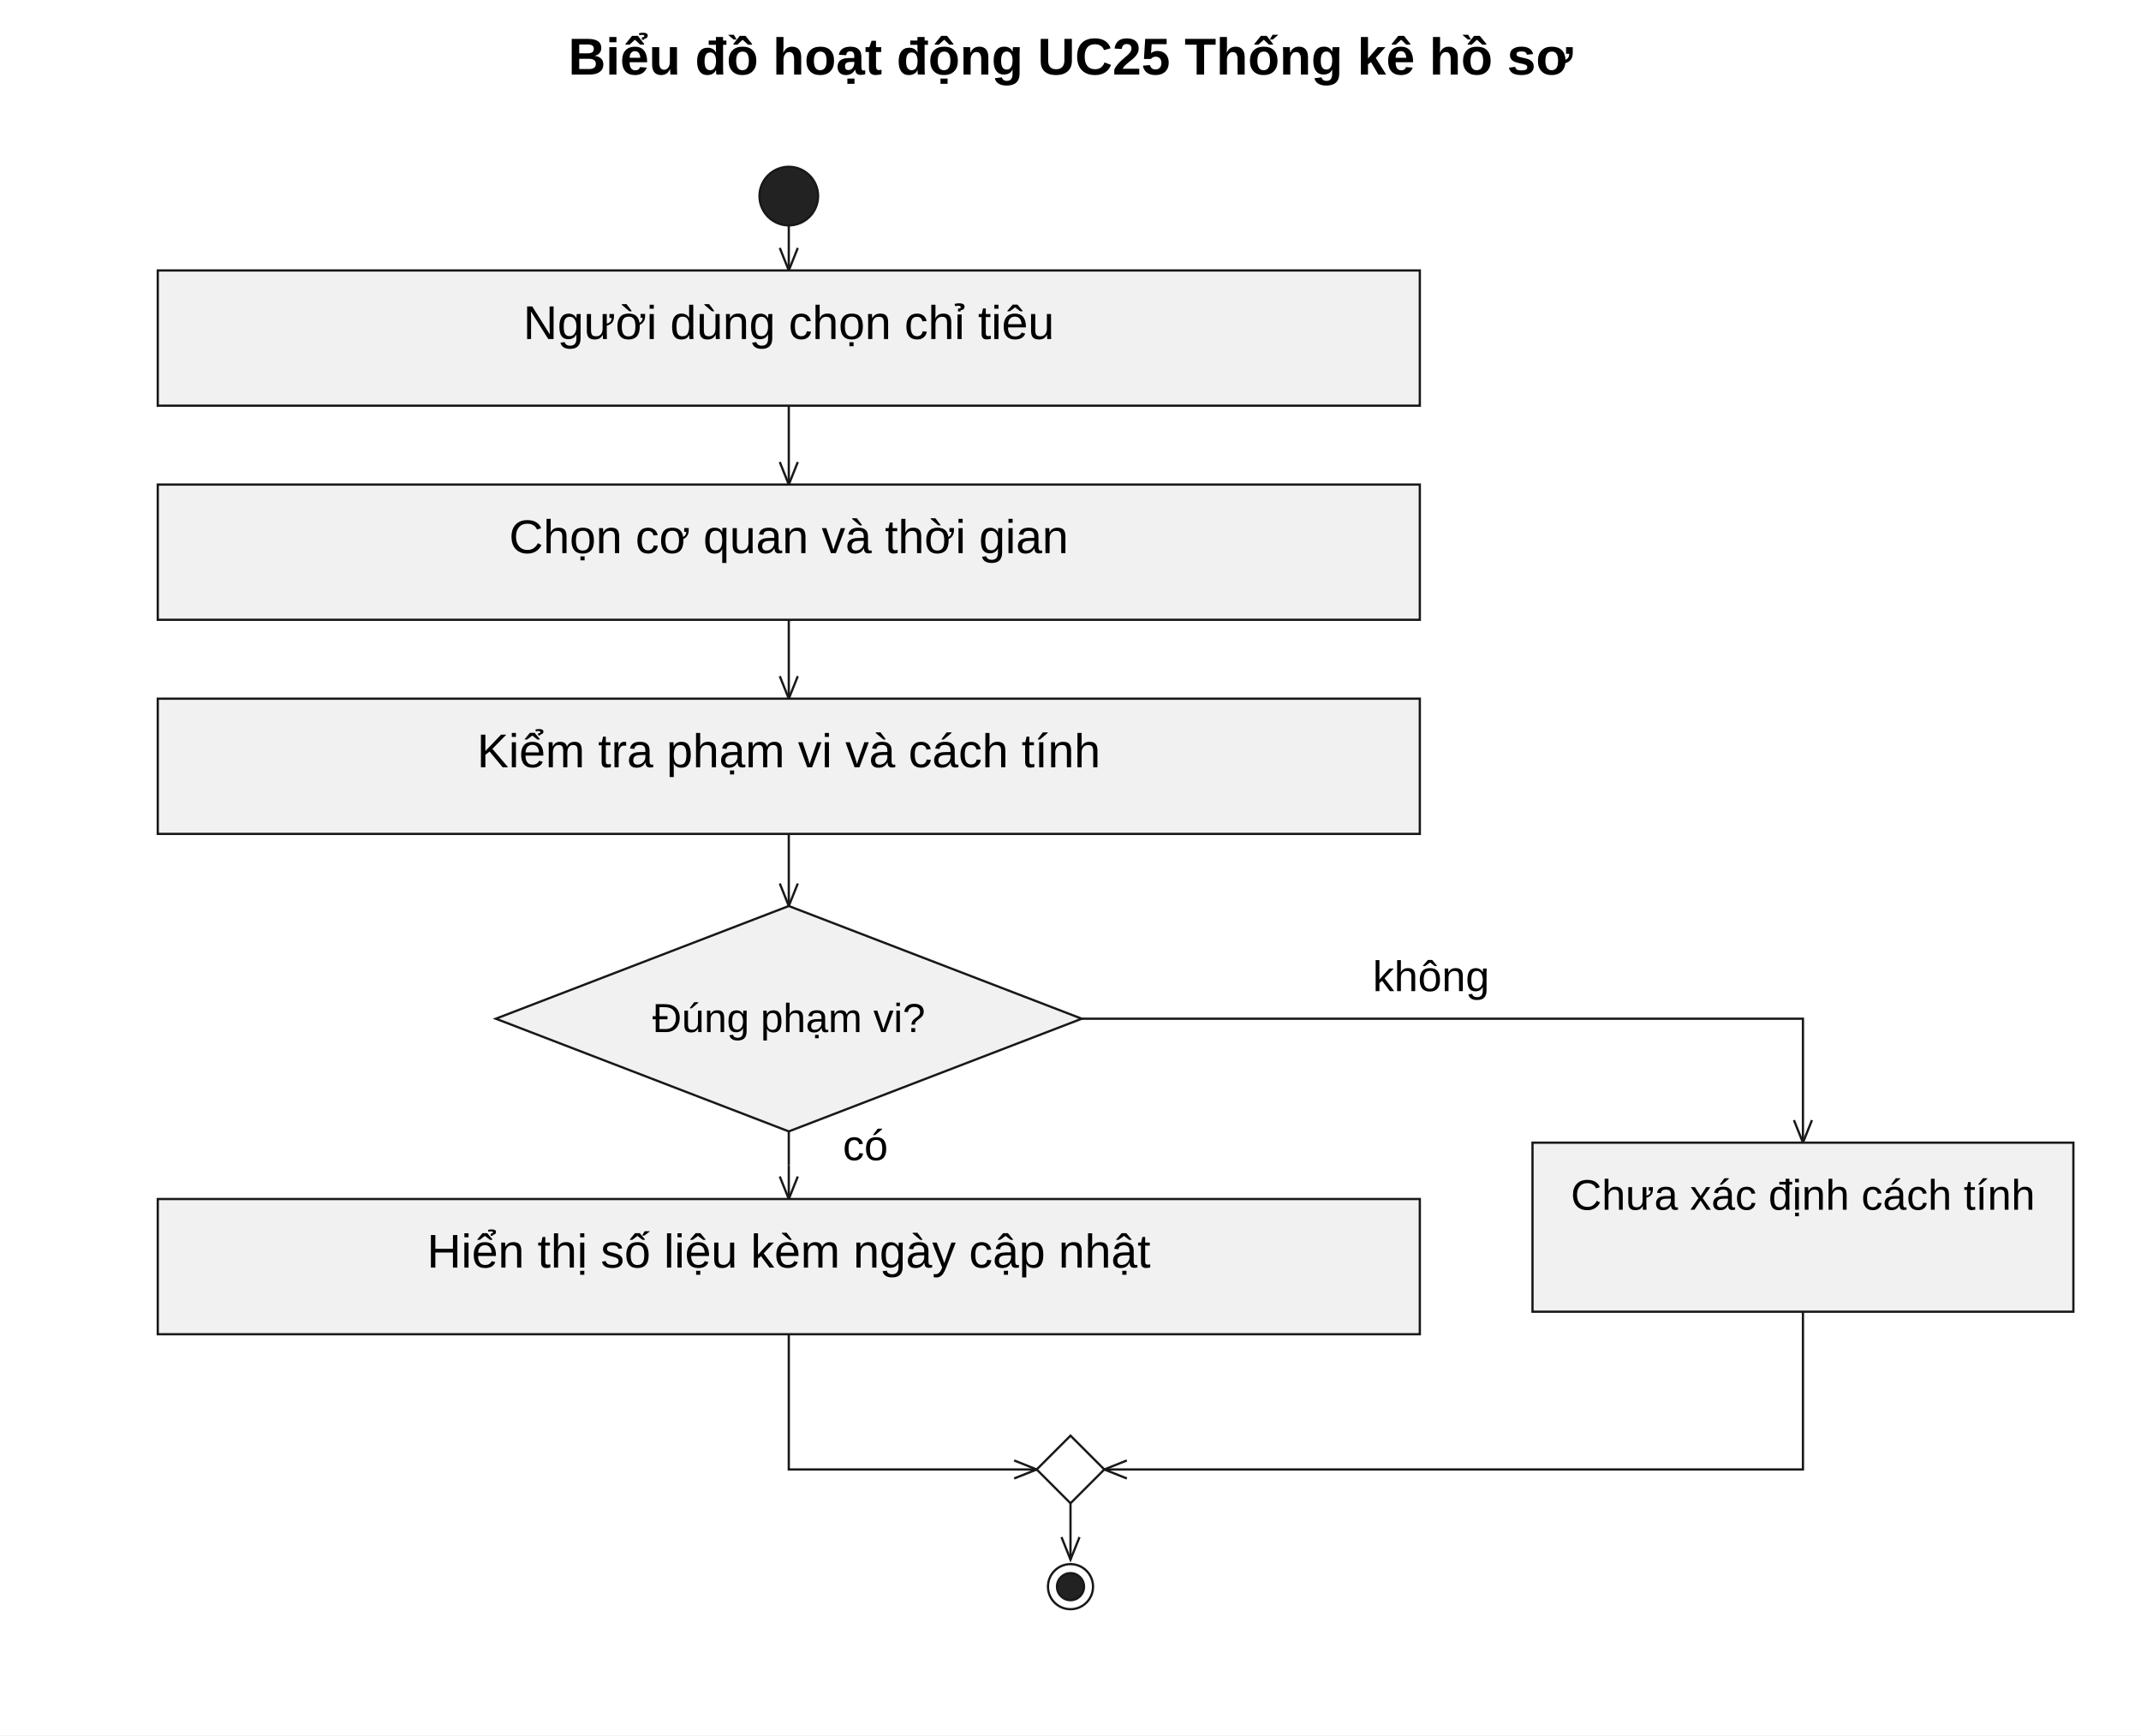
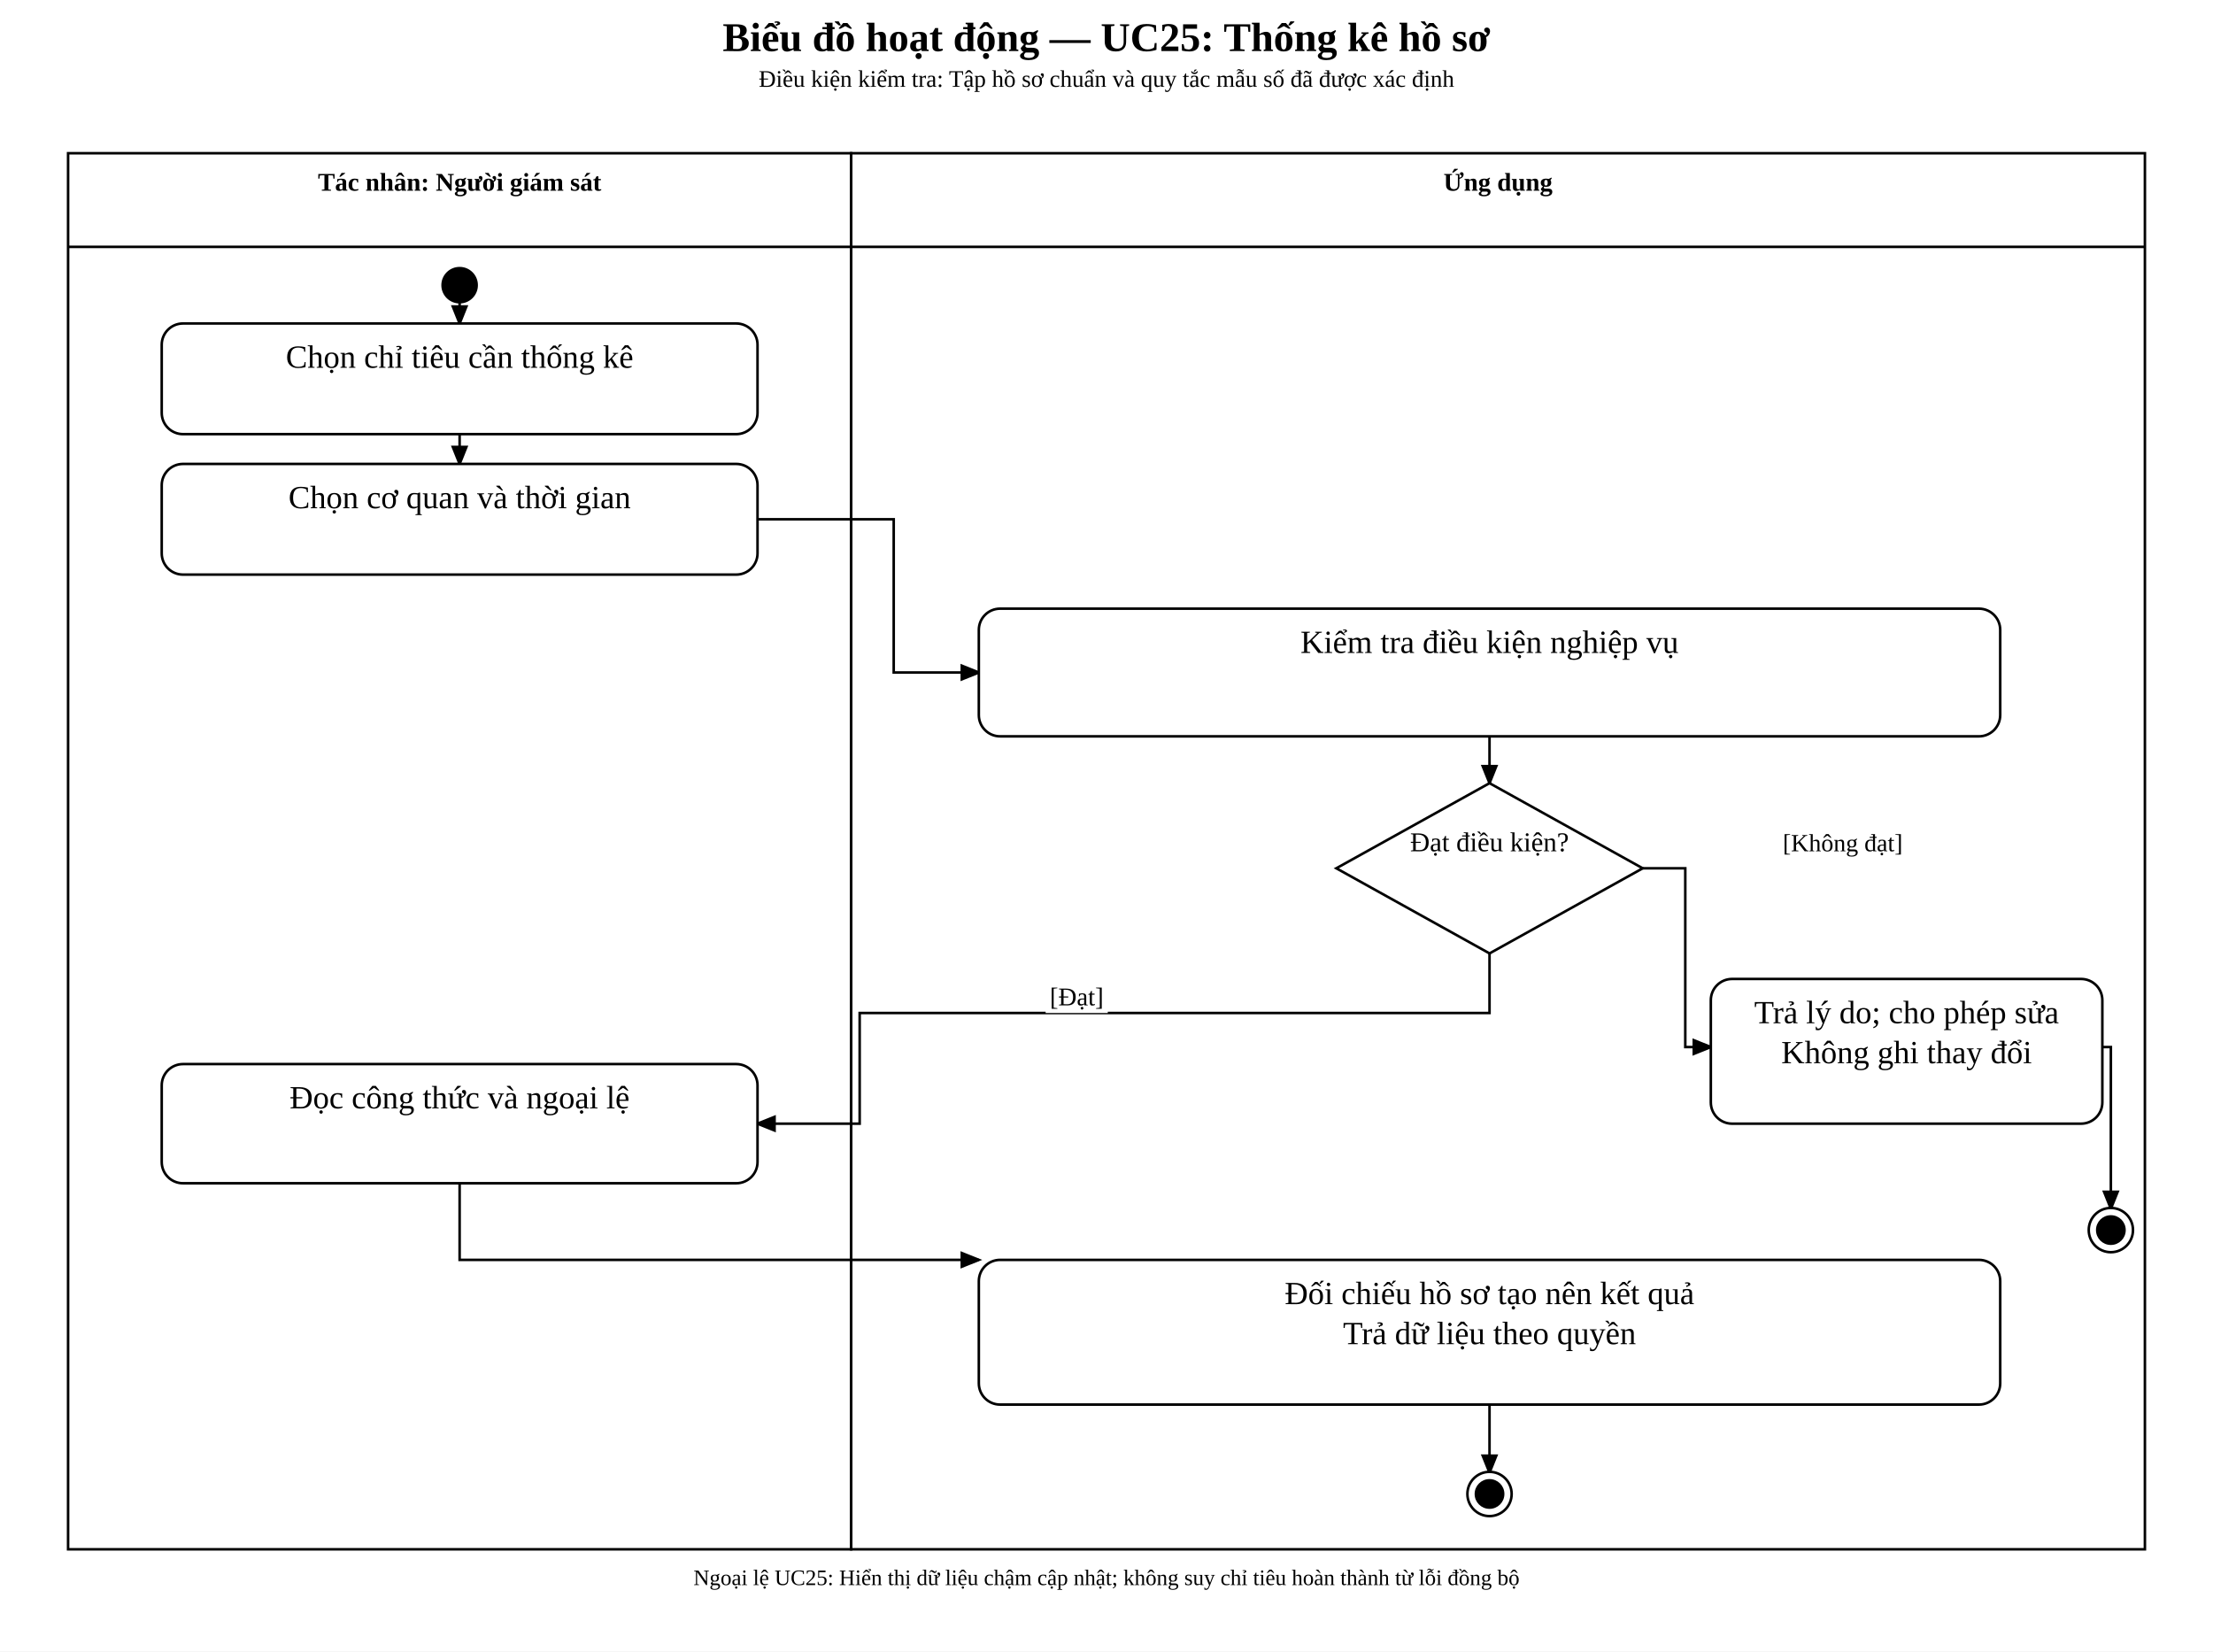
- <svg xmlns="http://www.w3.org/2000/svg" width="2850" height="2310" viewBox="0 0 950 770">
-   <rect width="950" height="770" fill="white" />
-   <text x="475.0" y="33.09" font-family="Arial" font-size="23" font-weight="bold" text-anchor="middle">Biểu đồ hoạt động UC25 Thống kê hồ sơ</text>
-   <circle cx="350" cy="87" r="13" fill="#222222" stroke="#181818" />
-   <polyline points="350,100 350,120" fill="none" stroke="#181818" stroke-width="1" />
-   <polyline points="354.0,110.0 350,120 346.0,110.0" fill="none" stroke="#181818" stroke-width="1" />
-   <rect x="70" y="120" width="560" height="60" rx="0" fill="#F1F1F1" stroke="#181818" />
-   <text x="350" y="150.43" font-family="Arial" font-size="21" font-weight="normal" text-anchor="middle">Người dùng chọn chỉ tiêu</text>
-   <polyline points="350,180 350,215" fill="none" stroke="#181818" stroke-width="1" />
-   <polyline points="354.0,205.0 350,215 346.0,205.0" fill="none" stroke="#181818" stroke-width="1" />
-   <rect x="70" y="215" width="560" height="60" rx="0" fill="#F1F1F1" stroke="#181818" />
-   <text x="350" y="245.43" font-family="Arial" font-size="21" font-weight="normal" text-anchor="middle">Chọn cơ quan và thời gian</text>
-   <polyline points="350,275 350,310" fill="none" stroke="#181818" stroke-width="1" />
-   <polyline points="354.0,300.0 350,310 346.0,300.0" fill="none" stroke="#181818" stroke-width="1" />
-   <rect x="70" y="310" width="560" height="60" rx="0" fill="#F1F1F1" stroke="#181818" />
-   <text x="350" y="340.43" font-family="Arial" font-size="21" font-weight="normal" text-anchor="middle">Kiểm tra phạm vi và cách tính</text>
-   <polyline points="350,370 350,402" fill="none" stroke="#181818" stroke-width="1" />
-   <polyline points="354.0,392.0 350,402 346.0,392.0" fill="none" stroke="#181818" stroke-width="1" />
-   <polygon points="350,402 480,452 350,502 220,452" fill="#F1F1F1" stroke="#181818" />
-   <text x="350" y="457.94" font-family="Arial" font-size="18" font-weight="normal" text-anchor="middle">Đúng phạm vi?</text>
-   <polyline points="480,452 800,452 800,507" fill="none" stroke="#181818" stroke-width="1" />
-   <polyline points="804.0,497.0 800,507 796.0,497.0" fill="none" stroke="#181818" stroke-width="1" />
-   <text x="635" y="439.77" font-family="Arial" font-size="19" font-weight="normal" text-anchor="middle">không</text>
-   <rect x="680" y="507" width="240" height="75" rx="0" fill="#F1F1F1" stroke="#181818" />
-   <text x="800" y="536.77" font-family="Arial" font-size="19" font-weight="normal" text-anchor="middle">Chưa xác định cách tính</text>
-   <polyline points="350,502 350,517" fill="none" stroke="#181818" stroke-width="1" />
-   <text x="384" y="514.77" font-family="Arial" font-size="19" font-weight="normal" text-anchor="middle">có</text>
-   <polyline points="350,517 350,532" fill="none" stroke="#181818" stroke-width="1" />
-   <polyline points="354.0,522.0 350,532 346.0,522.0" fill="none" stroke="#181818" stroke-width="1" />
-   <rect x="70" y="532" width="560" height="60" rx="0" fill="#F1F1F1" stroke="#181818" />
-   <text x="350" y="562.43" font-family="Arial" font-size="21" font-weight="normal" text-anchor="middle">Hiển thị số liệu kèm ngày cập nhật</text>
-   <polyline points="350,592 350,652 460,652" fill="none" stroke="#181818" stroke-width="1" />
-   <polyline points="450.0,648.0 460,652 450.0,656.0" fill="none" stroke="#181818" stroke-width="1" />
-   <polyline points="800,582 800,652 490,652" fill="none" stroke="#181818" stroke-width="1" />
-   <polyline points="500.0,656.0 490,652 500.0,648.0" fill="none" stroke="#181818" stroke-width="1" />
-   <polygon points="475,637 490,652 475,667 460,652" fill="white" stroke="#181818" />
-   <polyline points="475,667 475,692" fill="none" stroke="#181818" stroke-width="1" />
-   <polyline points="479.0,682.0 475,692 471.0,682.0" fill="none" stroke="#181818" stroke-width="1" />
-   <circle cx="475" cy="704" r="10" fill="white" stroke="#181818" />
-   <circle cx="475" cy="704" r="6" fill="#222222" stroke="#181818" />
+ <svg xmlns="http://www.w3.org/2000/svg" width="2600" height="1940">
+   <rect width="100%" height="100%" fill="white" />
+   <text x="1300" y="60" font-family="Times New Roman" font-size="48" font-weight="bold" text-anchor="middle">Biểu đồ hoạt động — UC25: Thống kê hồ sơ</text>
+   <text x="1300" y="102" font-family="Times New Roman" font-size="28" font-weight="normal" text-anchor="middle">Điều kiện kiểm tra: Tập hồ sơ chuẩn và quy tắc mẫu số đã được xác định</text>
+   <rect x="80" y="180" width="920" height="1640" rx="0" fill="white" stroke="black" stroke-width="3" />
+   <rect x="1000" y="180" width="1520" height="1640" rx="0" fill="white" stroke="black" stroke-width="3" />
+   <polyline points="80,290 2520,290" fill="none" stroke="black" stroke-width="3" />
+   <polyline points="1000,180 1000,1820" fill="none" stroke="black" stroke-width="3" />
+   <text x="540" y="224" font-family="Times New Roman" font-size="30" font-weight="bold" text-anchor="middle">Tác nhân: Người giám sát</text>
+   <text x="1760" y="224" font-family="Times New Roman" font-size="30" font-weight="bold" text-anchor="middle">Ứng dụng</text>
+   <circle cx="540" cy="335" r="20" fill="black" stroke="black" stroke-width="3" />
+   <polyline points="540,355 540,380" fill="none" stroke="black" stroke-width="3" />
+   <polygon points="540,380 548.0,360.0 532.0,360.0" fill="black" stroke="black" stroke-width="3" />
+   <rect x="190" y="380" width="700" height="130" rx="25" fill="white" stroke="black" stroke-width="3" />
+   <text x="540.0" y="432" font-family="Times New Roman" font-size="38" font-weight="normal" text-anchor="middle">Chọn chỉ tiêu cần thống kê</text>
+   <polyline points="540,510 540,545" fill="none" stroke="black" stroke-width="3" />
+   <polygon points="540,545 548.0,525.0 532.0,525.0" fill="black" stroke="black" stroke-width="3" />
+   <rect x="190" y="545" width="700" height="130" rx="25" fill="white" stroke="black" stroke-width="3" />
+   <text x="540.0" y="597" font-family="Times New Roman" font-size="38" font-weight="normal" text-anchor="middle">Chọn cơ quan và thời gian</text>
+   <polyline points="890,610 1050,610 1050,790 1150,790" fill="none" stroke="black" stroke-width="3" />
+   <polygon points="1150,790 1130.0,782.0 1130.0,798.0" fill="black" stroke="black" stroke-width="3" />
+   <rect x="1150" y="715" width="1200" height="150" rx="25" fill="white" stroke="black" stroke-width="3" />
+   <text x="1750.0" y="767" font-family="Times New Roman" font-size="38" font-weight="normal" text-anchor="middle">Kiểm tra điều kiện nghiệp vụ</text>
+   <polyline points="1750,865 1750,920" fill="none" stroke="black" stroke-width="3" />
+   <polygon points="1750,920 1758.0,900.0 1742.0,900.0" fill="black" stroke="black" stroke-width="3" />
+   <polygon points="1750,920 1930,1020 1750,1120 1570,1020" fill="white" stroke="black" stroke-width="3" />
+   <text x="1750" y="1000" font-family="Times New Roman" font-size="32" font-weight="normal" text-anchor="middle">Đạt điều kiện?</text>
+   <polyline points="1750,1120 1750,1190 1010,1190 1010,1320 890,1320" fill="none" stroke="black" stroke-width="3" />
+   <polygon points="890,1320 910.0,1328.0 910.0,1312.0" fill="black" stroke="black" stroke-width="3" />
+   <rect x="1228.5" y="1153" width="73.0" height="37" fill="white" />
+   <text x="1265" y="1181" font-family="Times New Roman" font-size="30" font-weight="normal" text-anchor="middle">[Đạt]</text>
+   <rect x="190" y="1250" width="700" height="140" rx="25" fill="white" stroke="black" stroke-width="3" />
+   <text x="540.0" y="1302" font-family="Times New Roman" font-size="38" font-weight="normal" text-anchor="middle">Đọc công thức và ngoại lệ</text>
+   <polyline points="540,1390 540,1480 1150,1480" fill="none" stroke="black" stroke-width="3" />
+   <polygon points="1150,1480 1130.0,1472.0 1130.0,1488.0" fill="black" stroke="black" stroke-width="3" />
+   <rect x="1150" y="1480" width="1200" height="170" rx="25" fill="white" stroke="black" stroke-width="3" />
+   <text x="1750.0" y="1532" font-family="Times New Roman" font-size="38" font-weight="normal" text-anchor="middle">Đối chiếu hồ sơ tạo nên kết quả</text>
+   <text x="1750.0" y="1579" font-family="Times New Roman" font-size="38" font-weight="normal" text-anchor="middle">Trả dữ liệu theo quyền</text>
+   <polyline points="1750,1650 1750,1730" fill="none" stroke="black" stroke-width="3" />
+   <polygon points="1750,1730 1758.0,1710.0 1742.0,1710.0" fill="black" stroke="black" stroke-width="3" />
+   <circle cx="1750" cy="1755" r="26" fill="white" stroke="black" stroke-width="3" />
+   <circle cx="1750" cy="1755" r="16" fill="black" stroke="black" stroke-width="3" />
+   <polyline points="1930,1020 1980,1020 1980,1230 2010,1230" fill="none" stroke="black" stroke-width="3" />
+   <polygon points="2010,1230 1990.0,1222.0 1990.0,1238.0" fill="black" stroke="black" stroke-width="3" />
+   <rect x="2088.0" y="973" width="154.0" height="36" fill="white" />
+   <text x="2165" y="1000" font-family="Times New Roman" font-size="29" font-weight="normal" text-anchor="middle">[Không đạt]</text>
+   <rect x="2010" y="1150" width="460" height="170" rx="25" fill="white" stroke="black" stroke-width="3" />
+   <text x="2240.0" y="1202" font-family="Times New Roman" font-size="38" font-weight="normal" text-anchor="middle">Trả lý do; cho phép sửa</text>
+   <text x="2240.0" y="1249" font-family="Times New Roman" font-size="38" font-weight="normal" text-anchor="middle">Không ghi thay đổi</text>
+   <polyline points="2470,1230 2480,1230 2480,1420" fill="none" stroke="black" stroke-width="3" />
+   <polygon points="2480,1420 2488.0,1400.0 2472.0,1400.0" fill="black" stroke="black" stroke-width="3" />
+   <circle cx="2480" cy="1445" r="26" fill="white" stroke="black" stroke-width="3" />
+   <circle cx="2480" cy="1445" r="16" fill="black" stroke="black" stroke-width="3" />
+   <text x="1300" y="1862" font-family="Times New Roman" font-size="26" font-weight="normal" text-anchor="middle">Ngoại lệ UC25: Hiển thị dữ liệu chậm cập nhật; không suy chỉ tiêu hoàn thành từ lỗi đồng bộ</text>
</svg>
